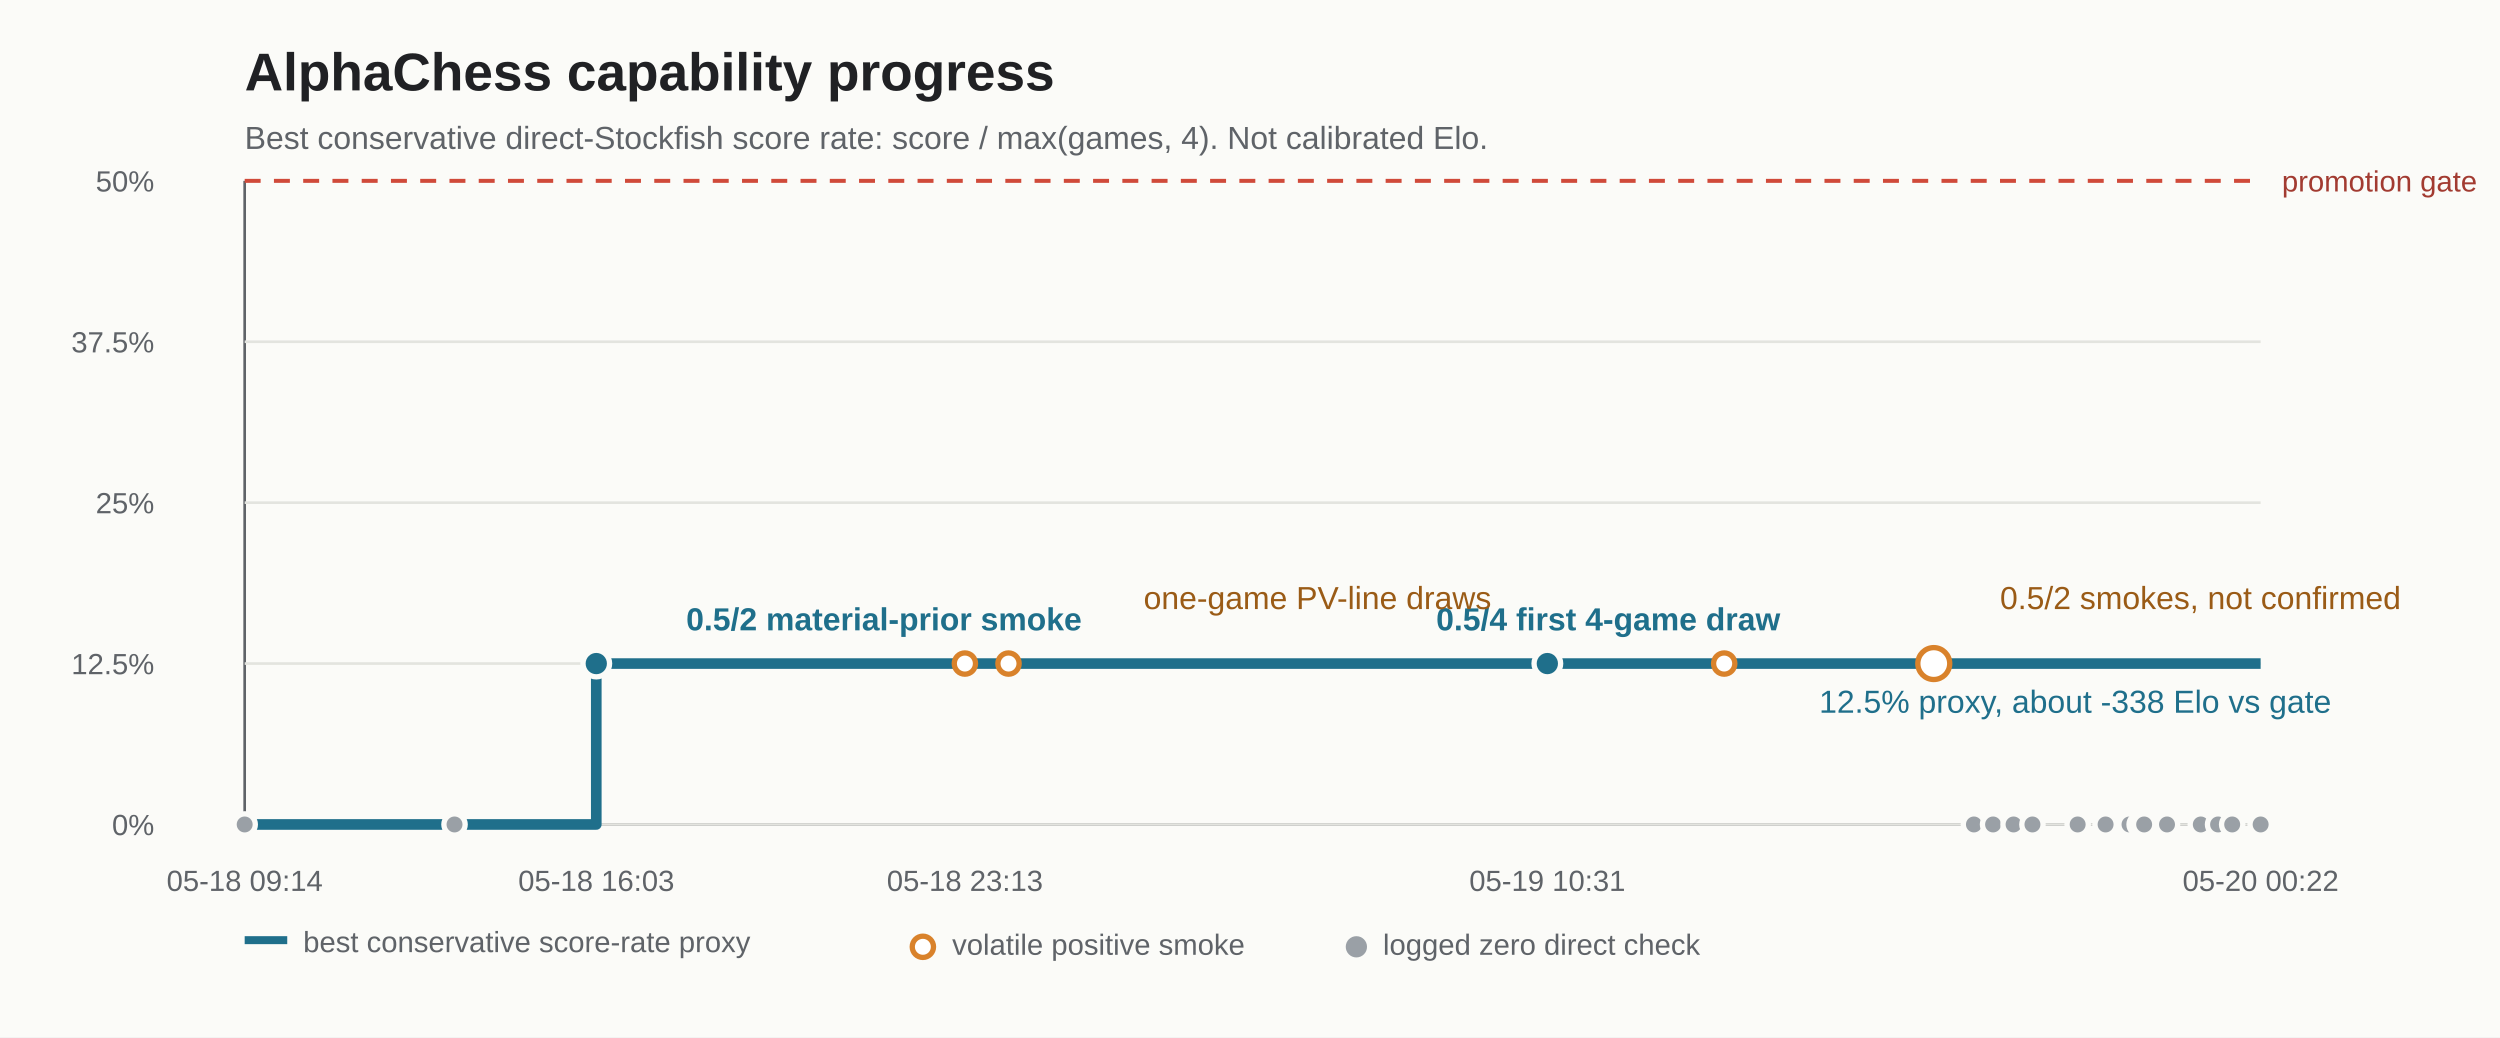
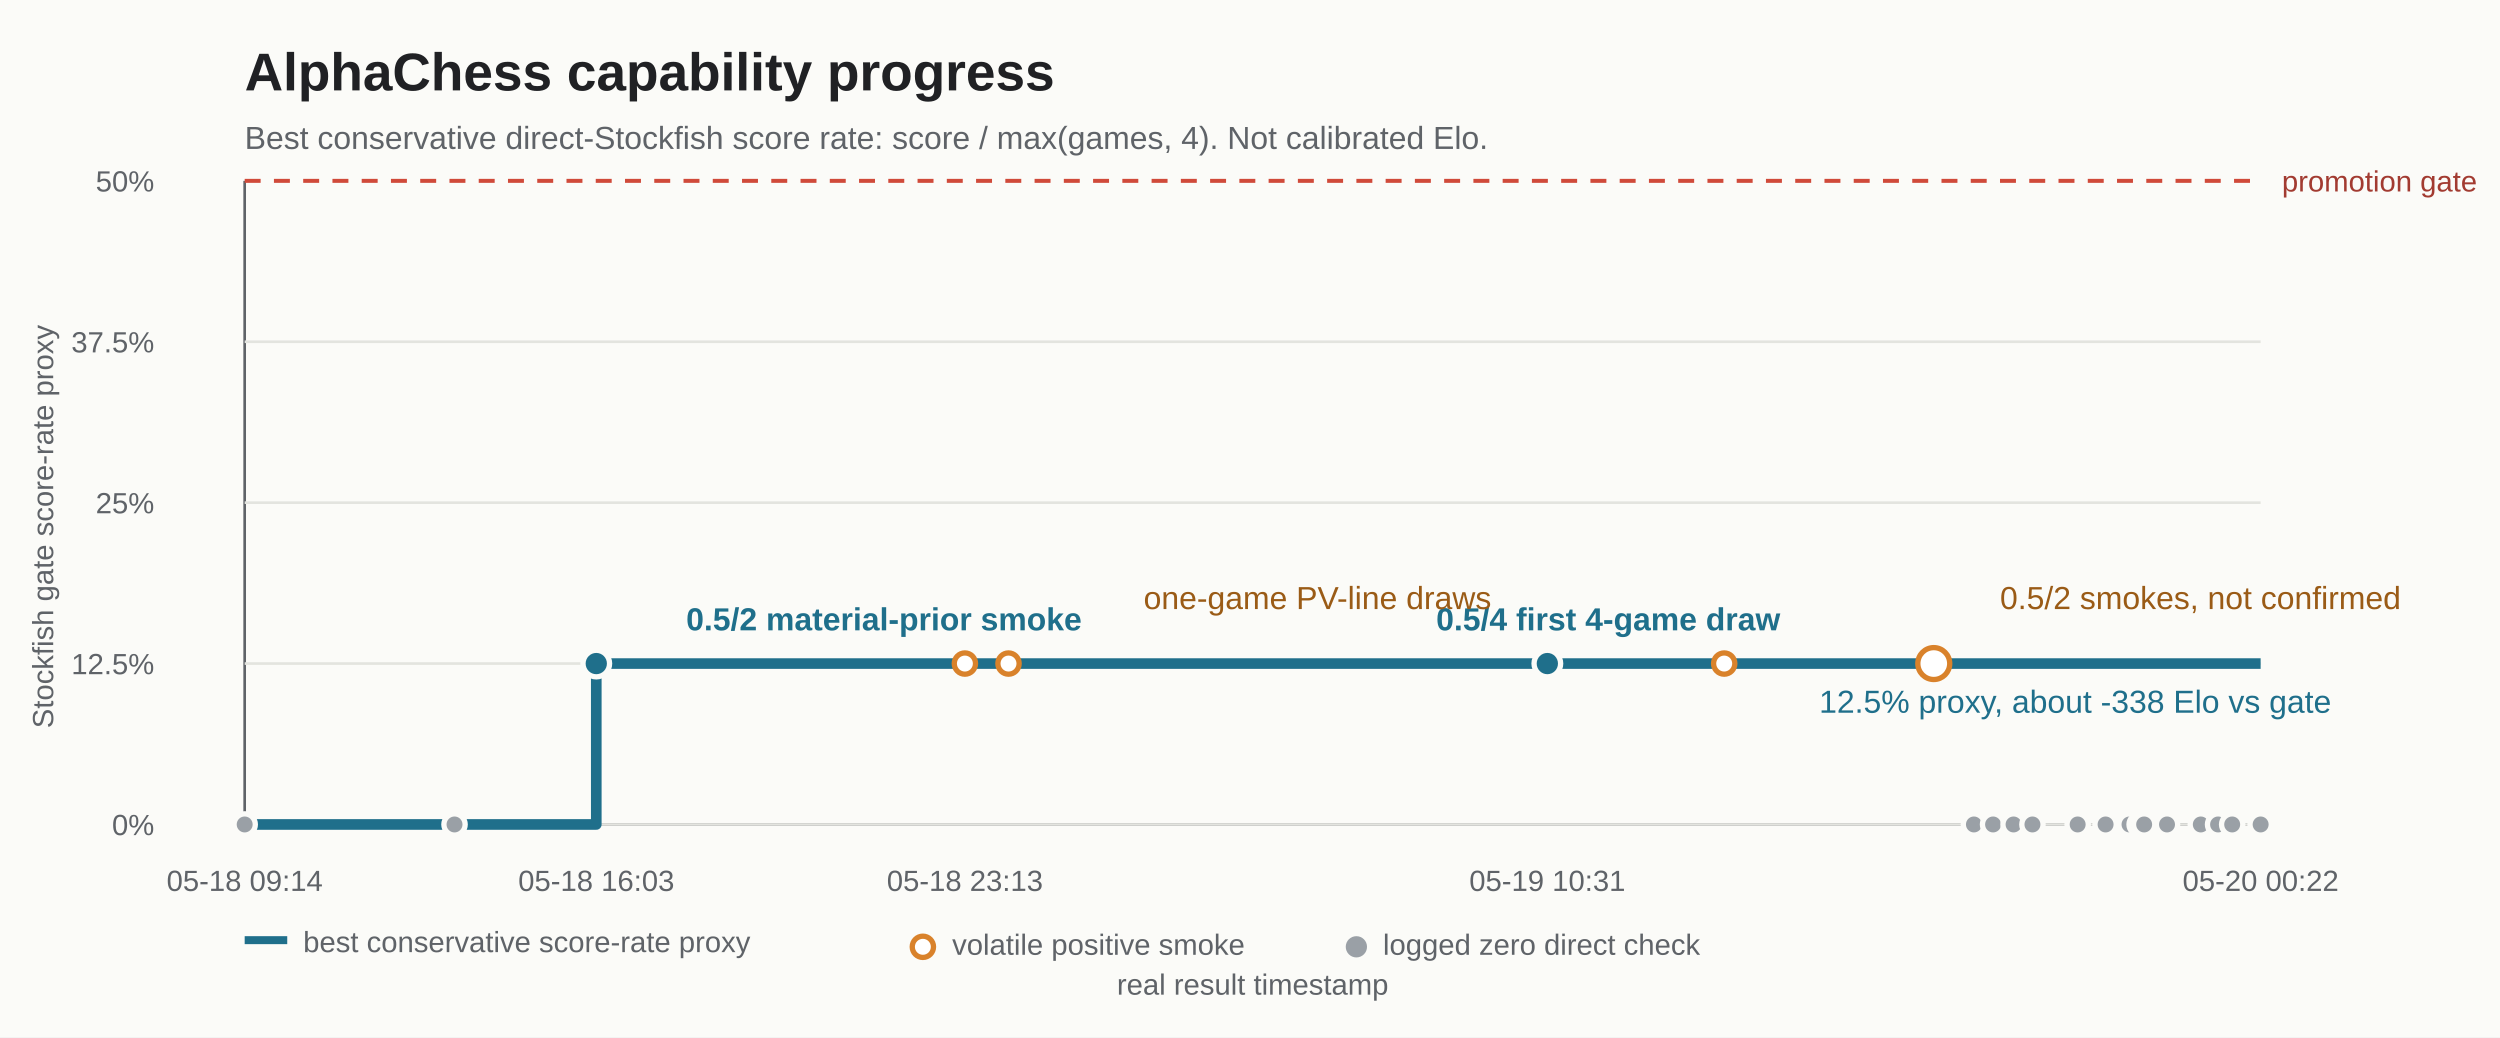
<svg xmlns="http://www.w3.org/2000/svg" width="940" height="390" viewBox="0 0 940 390" role="img" aria-labelledby="title desc">
  <rect width="940" height="390" fill="#fbfbf8" />
  <text x="92" y="34" font-family="Arial, sans-serif" font-size="20" font-weight="700" fill="#202124">AlphaChess capability progress</text>
  <text x="92" y="56" font-family="Arial, sans-serif" font-size="12" fill="#5f6368">Best conservative direct-Stockfish score rate: score / max(games, 4). Not calibrated Elo.</text>
  <g font-family="Arial, sans-serif" font-size="11" fill="#5f6368">
    <line x1="92" y1="68" x2="92" y2="310" stroke="#5f6368" stroke-width="1" />
    <line x1="92" y1="310" x2="850" y2="310" stroke="#5f6368" stroke-width="1" />
    <line x1="92" y1="68" x2="850" y2="68" stroke="#d04a3a" stroke-width="1.5" stroke-dasharray="6 5" />
    <line x1="92" y1="128.5" x2="850" y2="128.5" stroke="#e3e4df" stroke-width="1" />
    <line x1="92" y1="189" x2="850" y2="189" stroke="#e3e4df" stroke-width="1" />
    <line x1="92" y1="249.5" x2="850" y2="249.5" stroke="#e3e4df" stroke-width="1" />
    <line x1="92" y1="310" x2="850" y2="310" stroke="#e3e4df" stroke-width="1" />
    <text x="58" y="72" text-anchor="end">50%</text>
    <text x="58" y="132.5" text-anchor="end">37.5%</text>
    <text x="58" y="193" text-anchor="end">25%</text>
    <text x="58" y="253.5" text-anchor="end">12.5%</text>
    <text x="58" y="314" text-anchor="end">0%</text>
    <text x="858" y="72" fill="#a23b31">promotion gate</text>
    <text x="92" y="335" text-anchor="middle">05-18 09:14</text>
    <text x="224.2" y="335" text-anchor="middle">05-18 16:03</text>
    <text x="362.8" y="335" text-anchor="middle">05-18 23:13</text>
    <text x="581.8" y="335" text-anchor="middle">05-19 10:31</text>
    <text x="850" y="335" text-anchor="middle">05-20 00:22</text>
+     <text x="471" y="374" text-anchor="middle">real result timestamp</text>
+     <text x="20" y="198" text-anchor="middle" transform="rotate(-90 20 198)">Stockfish gate score-rate proxy</text>
  </g>
  <path d="M 92 310 L 224.2 310 L 224.2 249.5 L 850 249.5" fill="none" stroke="#1f6f8b" stroke-width="4" stroke-linejoin="round" />
  <g fill="#9aa0a6" stroke="#fbfbf8" stroke-width="2">
    <circle cx="92" cy="310" r="4" />
    <circle cx="170.9" cy="310" r="4" />
    <circle cx="742.2" cy="310" r="4" />
    <circle cx="749.4" cy="310" r="4" />
    <circle cx="757.1" cy="310" r="4" />
    <circle cx="764.2" cy="310" r="4" />
    <circle cx="781.2" cy="310" r="4" />
    <circle cx="791.7" cy="310" r="4" />
    <circle cx="800.7" cy="310" r="4" />
    <circle cx="804.5" cy="310" r="4" />
    <circle cx="806.2" cy="310" r="4" />
    <circle cx="814.8" cy="310" r="4" />
    <circle cx="827.5" cy="310" r="4" />
    <circle cx="834" cy="310" r="4" />
    <circle cx="839.3" cy="310" r="4" />
    <circle cx="850" cy="310" r="4" />
  </g>
  <g fill="#1f6f8b" stroke="#fbfbf8" stroke-width="2">
    <circle cx="224.2" cy="249.5" r="5" />
    <circle cx="581.8" cy="249.5" r="5" />
    <circle cx="727.1" cy="249.5" r="5" />
  </g>
  <g fill="#ffffff" stroke="#d9822b" stroke-width="2">
    <circle cx="362.8" cy="249.5" r="4" />
    <circle cx="379.2" cy="249.5" r="4" />
    <circle cx="648.3" cy="249.5" r="4" />
    <circle cx="727.1" cy="249.5" r="6" />
  </g>
  <g font-family="Arial, sans-serif" font-size="12" fill="#202124">
    <text x="258" y="237" font-weight="700" fill="#1f6f8b">0.5/2 material-prior smoke</text>
    <text x="540" y="237" font-weight="700" fill="#1f6f8b">0.5/4 first 4-game draw</text>
    <text x="684" y="268" fill="#1f6f8b">12.5% proxy, about -338 Elo vs gate</text>
    <text x="430" y="229" fill="#9a5b16">one-game PV-line draws</text>
    <text x="752" y="229" fill="#9a5b16">0.5/2 smokes, not confirmed</text>
  </g>
  <g font-family="Arial, sans-serif" font-size="11" fill="#5f6368">
    <rect x="92" y="352" width="16" height="3" fill="#1f6f8b" />
    <text x="114" y="358">best conservative score-rate proxy</text>
    <circle cx="347" cy="356" r="4" fill="#ffffff" stroke="#d9822b" stroke-width="2" />
    <text x="358" y="359">volatile positive smoke</text>
    <circle cx="510" cy="356" r="4" fill="#9aa0a6" />
    <text x="520" y="359">logged zero direct check</text>
  </g>
</svg>
